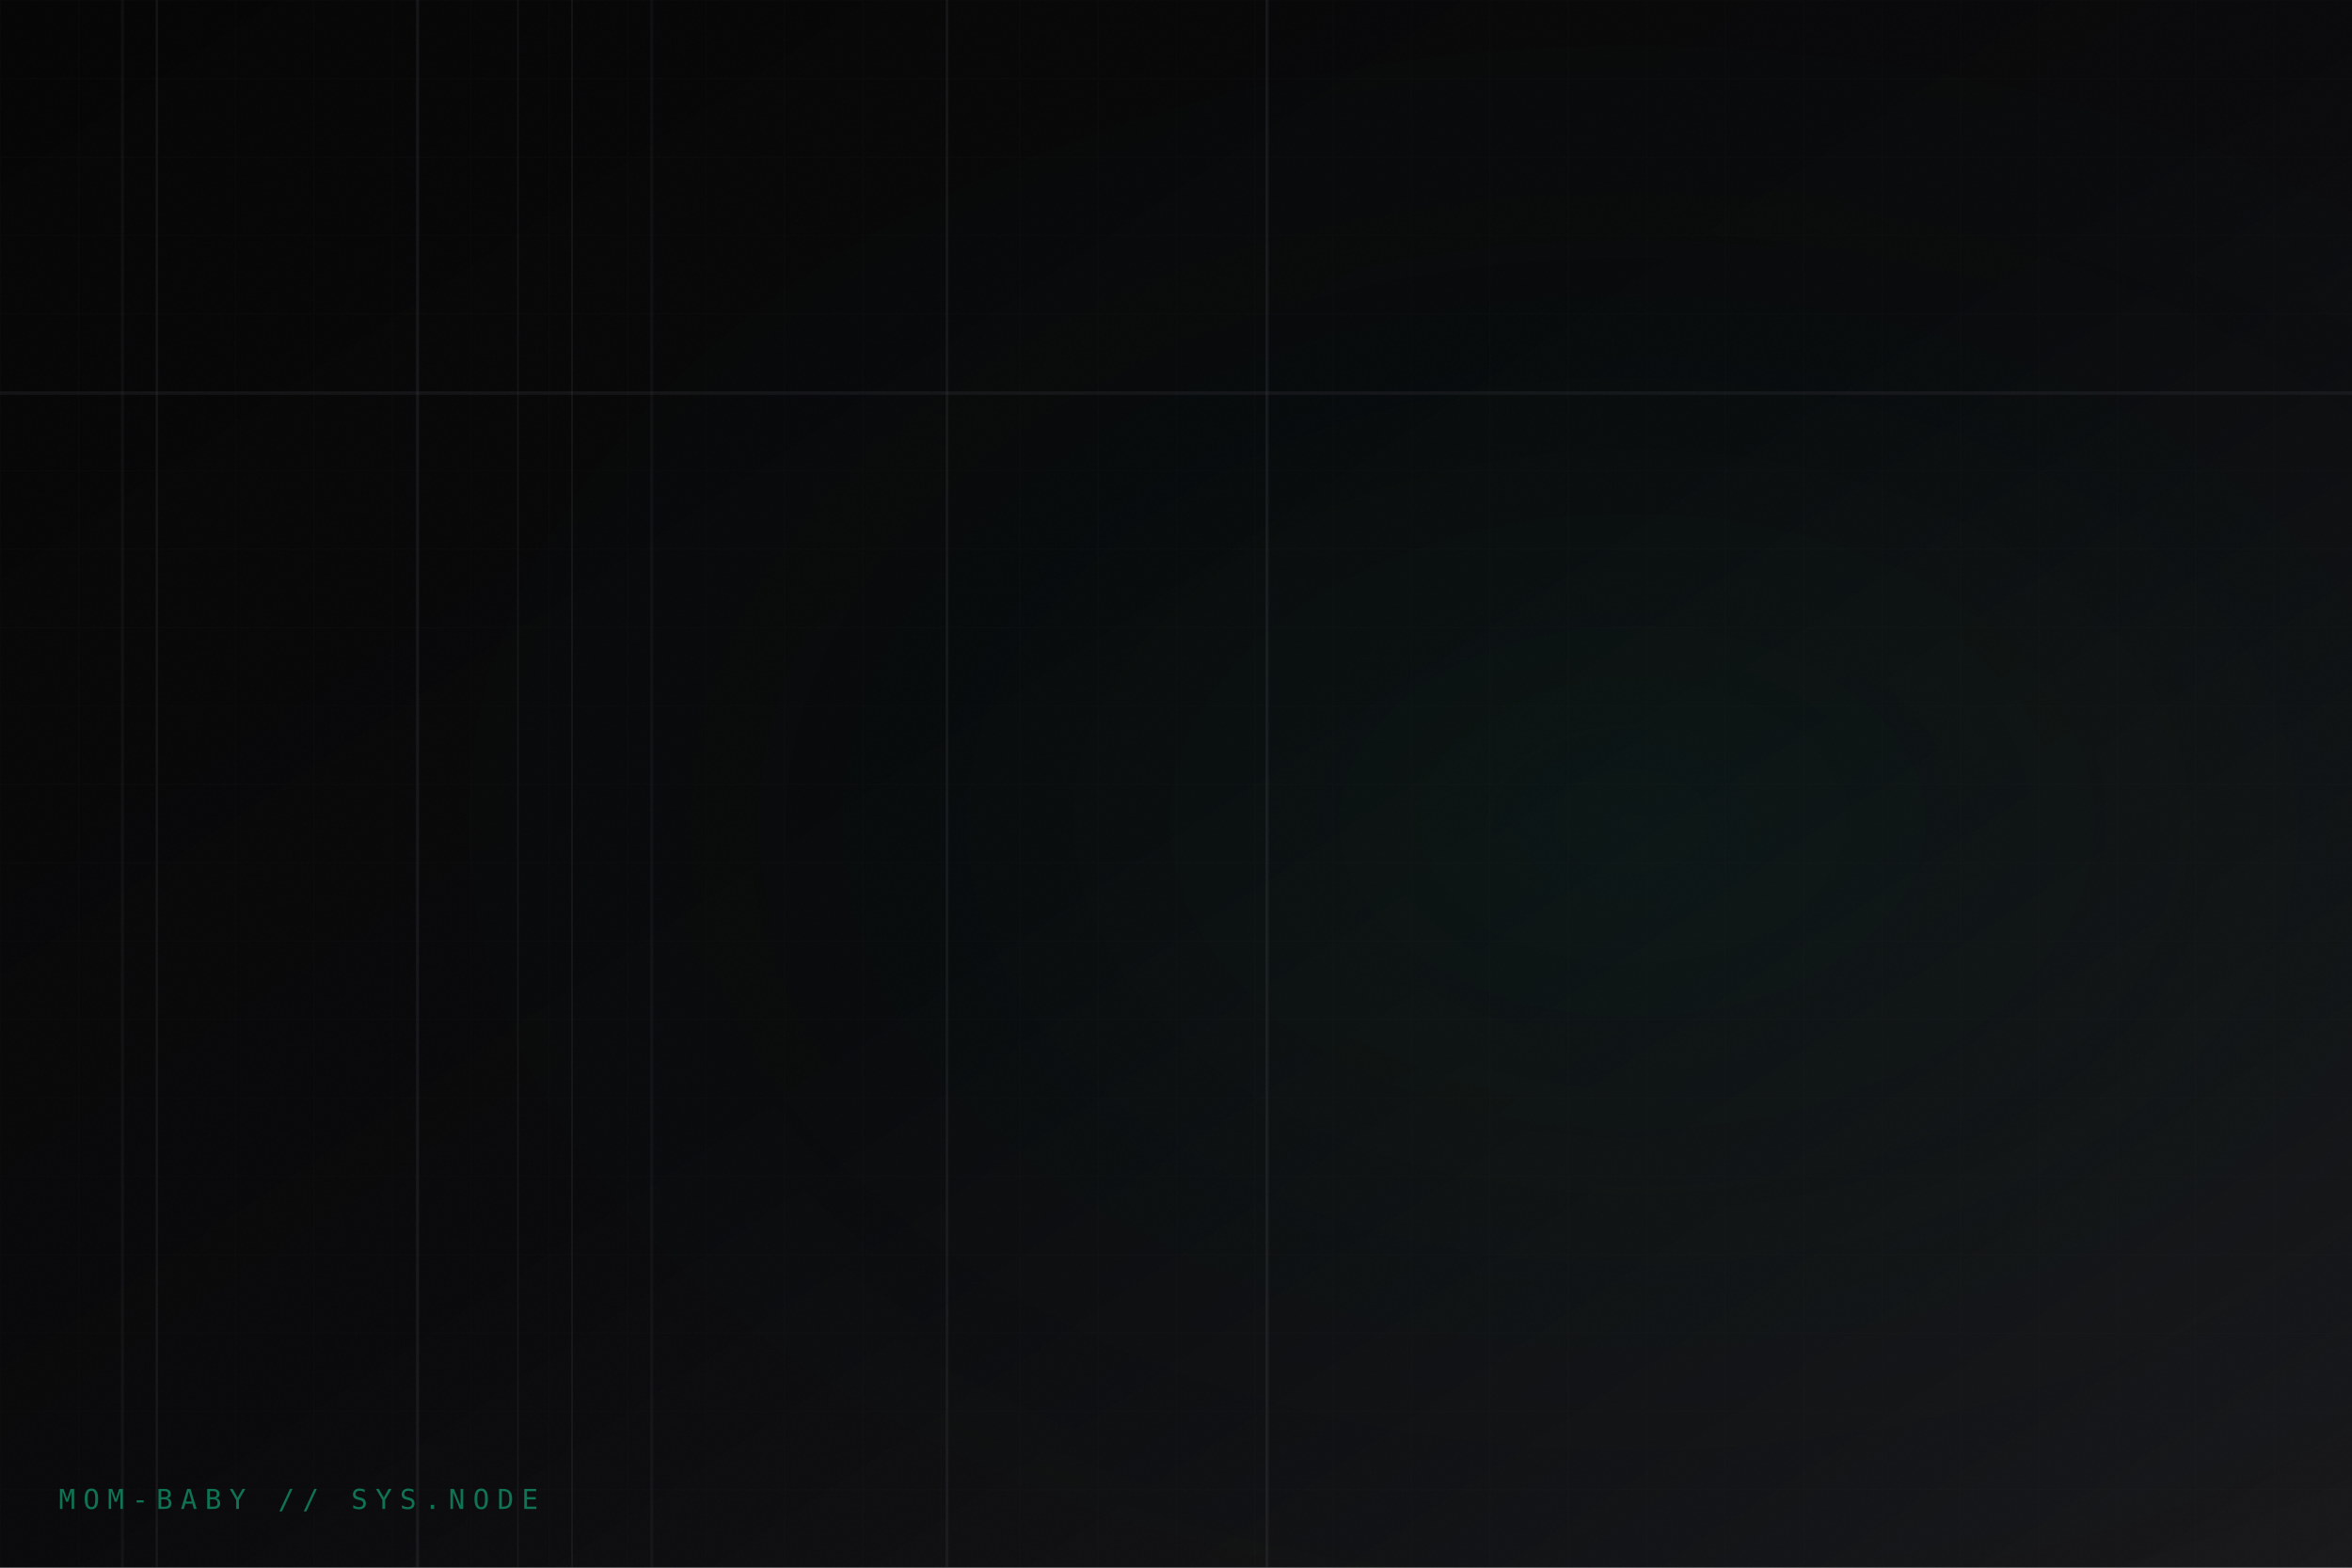
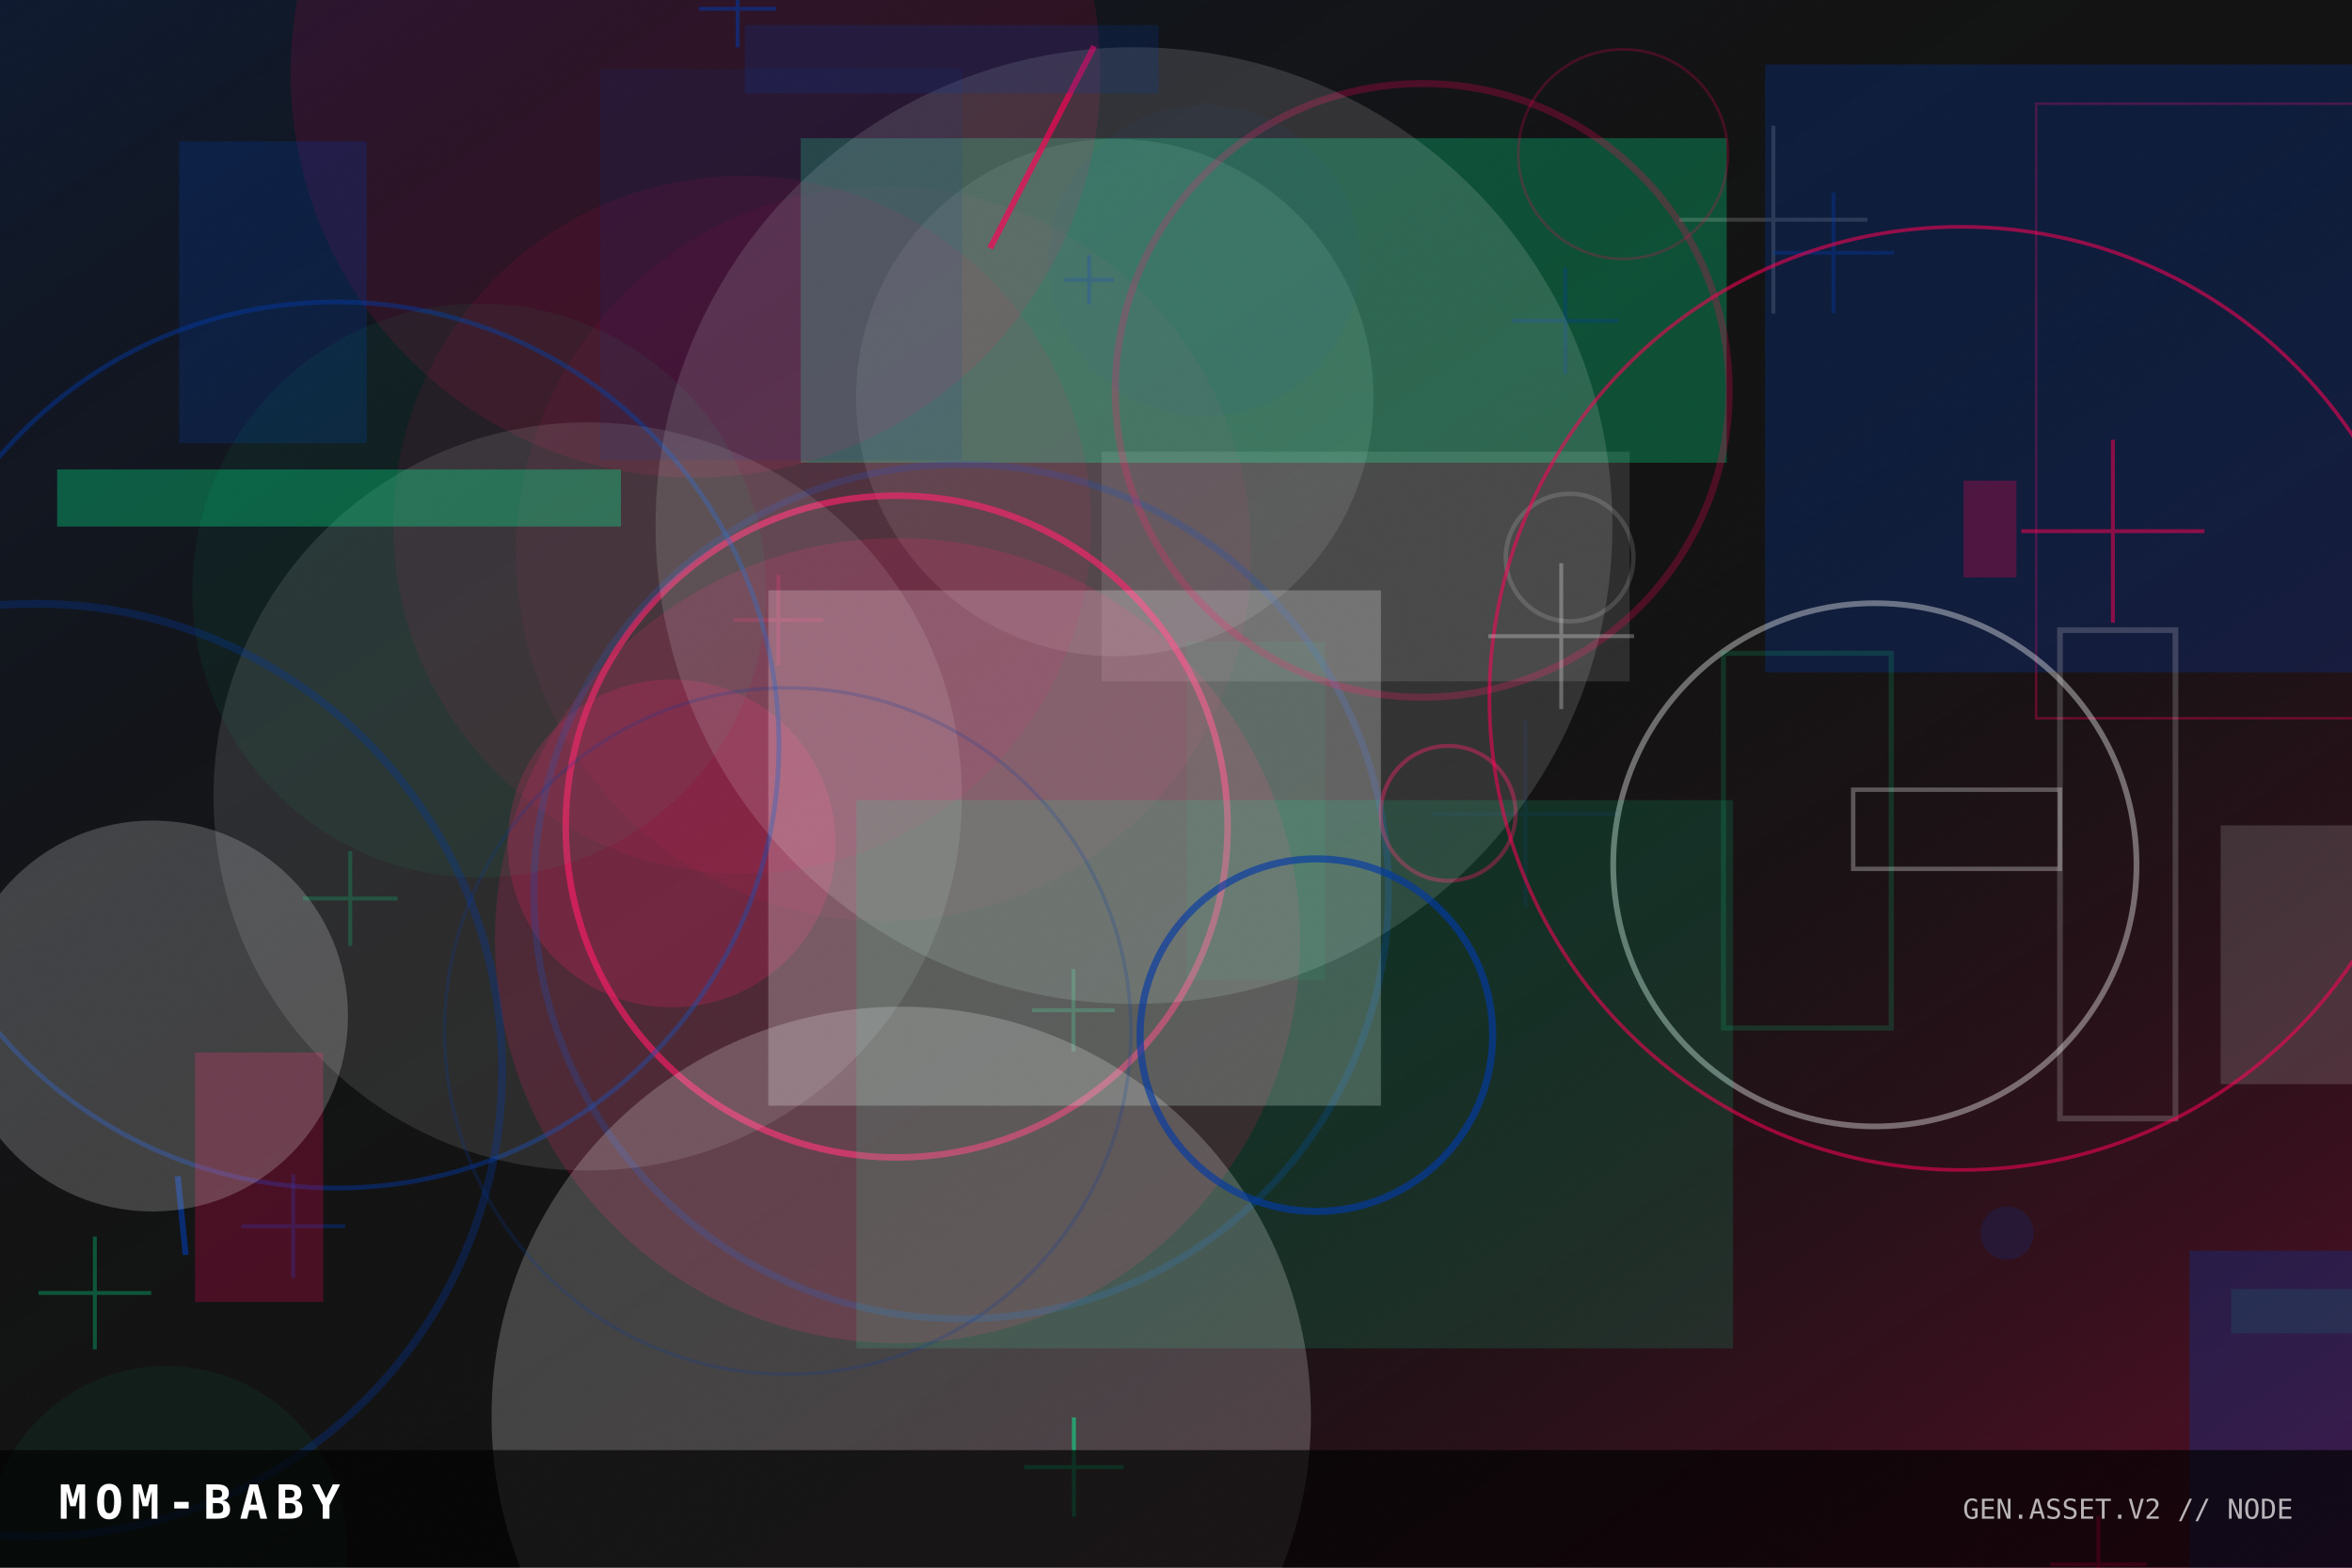
<svg xmlns="http://www.w3.org/2000/svg" width="1200" height="800" viewBox="0 0 1200 800" preserveAspectRatio="xMidYMid slice">
  <defs>
    <filter id="noise-mom-baby" x="0%" y="0%" width="100%" height="100%">
-       <feTurbulence type="fractalNoise" baseFrequency="0.725" numOctaves="3" result="noise" />
-       <feColorMatrix type="matrix" values="1 0 0 0 0  0 1 0 0 0  0 0 1 0 0  0 0 0 0.05 0" in="noise" result="coloredNoise" />
+       <feTurbulence type="fractalNoise" baseFrequency="0.917" numOctaves="4" result="noise" />
+       <feColorMatrix type="matrix" values="1 0 0 0 0  0 1 0 0 0  0 0 1 0 0  0 0 0 0.1 0" in="noise" result="coloredNoise" />
      <feComposite operator="in" in="coloredNoise" in2="SourceGraphic" result="composite" />
    </filter>
-     <linearGradient id="grad-main-mom-baby" x1="0%" y1="0%" x2="100%" y2="100%">
-       <stop offset="0%" stop-color="#050505" />
-       <stop offset="50%" stop-color="#09090b" />
-       <stop offset="100%" stop-color="#18181b" />
+     <linearGradient id="grad-mom-baby" x1="0%" y1="0%" x2="100%" y2="100%">
+       <stop offset="0%" stop-color="#0038A8" stop-opacity="0.2" />
+       <stop offset="50%" stop-color="#121212" stop-opacity="0" />
+       <stop offset="100%" stop-color="#FF0055" stop-opacity="0.3" />
    </linearGradient>
-     <radialGradient id="glow-mom-baby" cx="69.235%" cy="52.39%" r="60%">
-       <stop offset="0%" stop-color="#064e3b" stop-opacity="0.15" />
-       <stop offset="100%" stop-color="#050505" stop-opacity="0" />
-     </radialGradient>
-     <pattern id="grid-mom-baby" width="40" height="40" patternUnits="userSpaceOnUse">
-       <path d="M 40 0 L 0 0 0 40" fill="none" stroke="#27272a" stroke-width="0.5" stroke-opacity="0.3" />
+     <pattern id="grid-mom-baby" width="50" height="50" patternUnits="userSpaceOnUse">
+       <path d="M 50 0 L 0 0 0 50" fill="none" stroke="#00FF99" stroke-width="0.5" stroke-opacity="0.2" />
    </pattern>
  </defs>
-   <rect width="100%" height="100%" fill="url(#grad-main-mom-baby)" />
-   <rect width="100%" height="100%" fill="url(#glow-mom-baby)" />
-   <rect width="100%" height="100%" fill="url(#grid-mom-baby)" opacity="0.5" />
-   <rect x="53.8%" y="0" width="1.918" height="100%" fill="#52525b" opacity="0.093" />
-   <rect x="24.282%" y="0" width="0.95" height="100%" fill="#52525b" opacity="0.17" />
-   <rect x="6.617%" y="0" width="1.106" height="100%" fill="#52525b" opacity="0.18" />
-   <rect x="17.69%" y="0" width="1.508" height="100%" fill="#52525b" opacity="0.197" />
-   <rect x="21.988%" y="0" width="0.776" height="100%" fill="#52525b" opacity="0.167" />
-   <rect x="53.819%" y="0" width="0.932" height="100%" fill="#52525b" opacity="0.171" />
-   <rect x="40.204%" y="0" width="1.418" height="100%" fill="#52525b" opacity="0.172" />
-   <rect x="5.146%" y="0" width="1.473" height="100%" fill="#52525b" opacity="0.128" />
-   <rect x="0" y="24.963%" width="100%" height="1.83" fill="#52525b" opacity="0.15" />
-   <rect x="27.648%" y="0" width="1.467" height="100%" fill="#52525b" opacity="0.109" />
-   <text x="30" y="770" font-family="monospace" font-size="14" fill="#10b981" opacity="0.6" letter-spacing="4">
-             MOM-BABY // SYS.NODE
+   <rect width="100%" height="100%" fill="#121212" />
+   <rect width="100%" height="100%" fill="url(#grad-mom-baby)" />
+   <circle cx="28.557%" cy="53.8%" r="8.202%" fill="#FF0055" opacity="0.2" />
+   <rect x="86.571%" y="6.617%" width="27.524%" height="39.2%" fill="none" stroke="#FF0055" stroke-width="1.227" opacity="0.342" />
+   <rect x="46.833%" y="28.814%" width="22.451%" height="14.647%" fill="#FFFFFF" opacity="0.116" />
+   <g stroke="#0038A8" stroke-width="2" opacity="0.12">
+     <line x1="730.786" y1="415.353" x2="825.783" y2="415.353" />
+     <line x1="778.284" y1="367.855" x2="778.284" y2="462.852" />
+   </g>
+   <g stroke="#00FF99" stroke-width="2" opacity="0.25">
+     <line x1="526.616" y1="515.518" x2="568.734" y2="515.518" />
+     <line x1="547.675" y1="494.459" x2="547.675" y2="536.577" />
+   </g>
+   <g stroke="#FF0055" stroke-width="2" opacity="0.637">
+     <line x1="1045.975" y1="798.308" x2="1095.275" y2="798.308" />
+     <line x1="1070.625" y1="773.658" x2="1070.625" y2="822.958" />
+   </g>
+   <circle cx="37.57%" cy="35.315%" r="18.393%" fill="#FF0055" opacity="0.067" />
+   <circle cx="47.398%" cy="25.363%" r="12.941%" fill="#FFFFFF" opacity="0.102" />
+   <rect x="34.046%" y="8.814%" width="39.366%" height="20.704%" fill="#00FF99" opacity="0.261" />
+   <rect x="78.792%" y="50.375%" width="8.792%" height="5.048%" fill="none" stroke="#FFFFFF" stroke-width="2.249" opacity="0.292" />
+   <circle cx="38.16%" cy="60.002%" r="20.14%" fill="#FF0055" opacity="0.166" />
+   <g stroke="#FF0055" stroke-width="2" opacity="0.233">
+     <line x1="374.215" y1="316.426" x2="420.082" y2="316.426" />
+     <line x1="397.148" y1="293.492" x2="397.148" y2="339.36" />
+   </g>
+   <circle cx="29.571%" cy="4.636%" r="20.256%" fill="#FF0055" opacity="0.114" />
+   <circle cx="38.124%" cy="52.721%" r="16.557%" fill="none" stroke="#FF0055" stroke-width="3.33" opacity="0.641" />
+   <g stroke="#0038A8" stroke-width="2" opacity="0.318">
+     <line x1="543.187" y1="142.814" x2="568.233" y2="142.814" />
+     <line x1="555.71" y1="130.291" x2="555.71" y2="155.337" />
+   </g>
+   <rect x="94.864%" y="82.224%" width="36.231%" height="2.835%" fill="#00FF99" opacity="0.116" />
+   <g stroke="#0038A8" stroke-width="2" opacity="0.522">
+     <line x1="356.617" y1="4.468" x2="396.07" y2="4.468" />
+     <line x1="376.344" y1="-15.259" x2="376.344" y2="24.194" />
+   </g>
+   <g stroke="#FFFFFF" stroke-width="2" opacity="0.165">
+     <line x1="856.797" y1="112.128" x2="952.754" y2="112.128" />
+     <line x1="904.776" y1="64.15" x2="904.776" y2="160.107" />
+   </g>
+   <circle cx="40.867%" cy="56.874%" r="21.38%" fill="none" stroke="#0038A8" stroke-width="3.543" opacity="0.287" />
+   <g stroke="#0038A8" stroke-width="2" opacity="0.357">
+     <line x1="904.73" y1="129.011" x2="966.228" y2="129.011" />
+     <line x1="935.479" y1="98.262" x2="935.479" y2="159.76" />
+   </g>
+   <rect x="32.667%" y="37.656%" width="26.047%" height="32.873%" fill="#FFFFFF" opacity="0.236" />
+   <g stroke="#0038A8" stroke-width="2" opacity="0.38">
+     <line x1="123.135" y1="625.712" x2="176.138" y2="625.712" />
+     <line x1="149.636" y1="599.211" x2="149.636" y2="652.213" />
+   </g>
+   <circle cx="61.573%" cy="51.879%" r="3.375%" fill="none" stroke="#FF0055" stroke-width="2.064" opacity="0.398" />
+   <circle cx="60.47%" cy="24.904%" r="15.354%" fill="none" stroke="#FF0055" stroke-width="3.585" opacity="0.243" />
+   <line x1="7.894%" y1="80.05%" x2="7.554%" y2="75.031%" stroke="#0038A8" stroke-width="3.024" opacity="0.622" />
+   <rect x="75.046%" y="4.117%" width="37.194%" height="38.769%" fill="#0038A8" opacity="0.27" />
+   <circle cx="69.008%" cy="9.831%" r="5.243%" fill="none" stroke="#FF0055" stroke-width="1.393" opacity="0.216" />
+   <circle cx="31.554%" cy="33.472%" r="17.456%" fill="#FF0055" opacity="0.085" />
+   <circle cx="79.714%" cy="55.165%" r="13.09%" fill="none" stroke="#FFFFFF" stroke-width="2.92" opacity="0.38" />
+   <g stroke="#00FF99" stroke-width="2" opacity="0.282">
+     <line x1="19.64" y1="659.805" x2="77.152" y2="659.805" />
+     <line x1="48.396" y1="631.05" x2="48.396" y2="688.561" />
+   </g>
+   <circle cx="51.194%" cy="16.629%" r="7.788%" fill="#0038A8" opacity="0.055" />
+   <rect x="50.446%" y="40.924%" width="5.899%" height="21.59%" fill="#00FF99" opacity="0.057" />
+   <g stroke="#0038A8" stroke-width="2" opacity="0.281">
+     <line x1="771.444" y1="163.7" x2="825.777" y2="163.7" />
+     <line x1="798.61" y1="136.534" x2="798.61" y2="190.867" />
+   </g>
+   <g stroke="#FF0055" stroke-width="2" opacity="0.511">
+     <line x1="1031.316" y1="271.07" x2="1124.691" y2="271.07" />
+     <line x1="1078.004" y1="224.383" x2="1078.004" y2="317.758" />
+   </g>
+   <rect x="94.416%" y="52.649%" width="24.647%" height="16.506%" fill="#FFFFFF" opacity="0.144" />
+   <rect x="7.616%" y="9.025%" width="7.979%" height="19.243%" fill="#0038A8" opacity="0.245" />
+   <circle cx="14.277%" cy="47.524%" r="22.17%" fill="none" stroke="#0038A8" stroke-width="2.409" opacity="0.449" />
+   <circle cx="48.214%" cy="33.526%" r="23.936%" fill="#FFFFFF" opacity="0.135" />
+   <circle cx="85.338%" cy="78.66%" r="1.331%" fill="#0038A8" opacity="0.184" />
+   <circle cx="24.987%" cy="50.806%" r="18.719%" fill="#FFFFFF" opacity="0.109" />
+   <rect x="8.292%" y="67.141%" width="5.449%" height="15.905%" fill="#FF0055" opacity="0.233" />
+   <line x1="46.522%" y1="2.95%" x2="42.096%" y2="15.835%" stroke="#FF0055" stroke-width="3.042" opacity="0.679" />
+   <rect x="36.41%" y="51.038%" width="37.273%" height="34.969%" fill="#00FF99" opacity="0.123" />
+   <circle cx="66.736%" cy="35.564%" r="3.191%" fill="none" stroke="#FFFFFF" stroke-width="2.277" opacity="0.146" />
+   <rect x="87.585%" y="40.196%" width="4.909%" height="31.151%" fill="none" stroke="#FFFFFF" stroke-width="2.896" opacity="0.179" />
+   <rect x="25.525%" y="4.384%" width="15.379%" height="24.974%" fill="#0038A8" opacity="0.109" />
+   <circle cx="38.317%" cy="90.343%" r="20.496%" fill="#FFFFFF" opacity="0.21" />
+   <circle cx="7.08%" cy="98.631%" r="9.017%" fill="#00FF99" opacity="0.05" />
+   <circle cx="6.483%" cy="64.809%" r="9.78%" fill="#FFFFFF" opacity="0.202" />
+   <circle cx="55.969%" cy="66.028%" r="8.82%" fill="none" stroke="#0038A8" stroke-width="3.625" opacity="0.64" />
+   <circle cx="83.379%" cy="44.549%" r="23.597%" fill="none" stroke="#FF0055" stroke-width="1.862" opacity="0.551" />
+   <g stroke="#FFFFFF" stroke-width="2" opacity="0.274">
+     <line x1="759.363" y1="324.641" x2="833.746" y2="324.641" />
+     <line x1="796.554" y1="287.45" x2="796.554" y2="361.833" />
+   </g>
+   <rect x="2.429%" y="29.948%" width="23.972%" height="3.638%" fill="#00FF99" opacity="0.304" />
+   <rect x="93.091%" y="79.784%" width="26.904%" height="31.429%" fill="#0038A8" opacity="0.302" />
+   <circle cx="20.375%" cy="37.667%" r="14.354%" fill="#00FF99" opacity="0.049" />
+   <rect x="73.276%" y="41.672%" width="7.134%" height="23.904%" fill="none" stroke="#00FF99" stroke-width="2.581" opacity="0.135" />
+   <circle cx="1.515%" cy="68.262%" r="23.338%" fill="none" stroke="#0038A8" stroke-width="3.99" opacity="0.306" />
+   <rect x="31.665%" y="1.601%" width="17.594%" height="4.351%" fill="#0038A8" opacity="0.189" />
+   <circle cx="33.49%" cy="65.768%" r="17.172%" fill="none" stroke="#0038A8" stroke-width="1.798" opacity="0.192" />
+   <g stroke="#00FF99" stroke-width="2" opacity="0.186">
+     <line x1="154.516" y1="458.511" x2="202.846" y2="458.511" />
+     <line x1="178.681" y1="434.346" x2="178.681" y2="482.677" />
+   </g>
+   <g stroke="#00FF99" stroke-width="2" opacity="0.491">
+     <line x1="522.551" y1="748.666" x2="573.268" y2="748.666" />
+     <line x1="547.91" y1="723.307" x2="547.91" y2="774.024" />
+   </g>
+   <rect x="83.485%" y="30.662%" width="2.247%" height="6.172%" fill="#FF0055" opacity="0.264" />
+   <rect x="0" y="740" width="100%" height="60" fill="#000" opacity="0.7" />
+   <text x="30" y="775" font-family="monospace" font-weight="bold" font-size="24" fill="#FFFFFF" letter-spacing="4">
+             MOM-BABY
        </text>
-   <rect width="100%" height="100%" filter="url(#noise-mom-baby)" opacity="0.3" pointer-events="none" />
+   <text x="1170" y="775" text-anchor="end" font-family="monospace" font-size="14" fill="#FFFFFF" opacity="0.7">
+             GEN.ASSET.V2 // NODE
+         </text>
+   <rect width="100%" height="100%" filter="url(#noise-mom-baby)" opacity="0.15" pointer-events="none" />
</svg>
